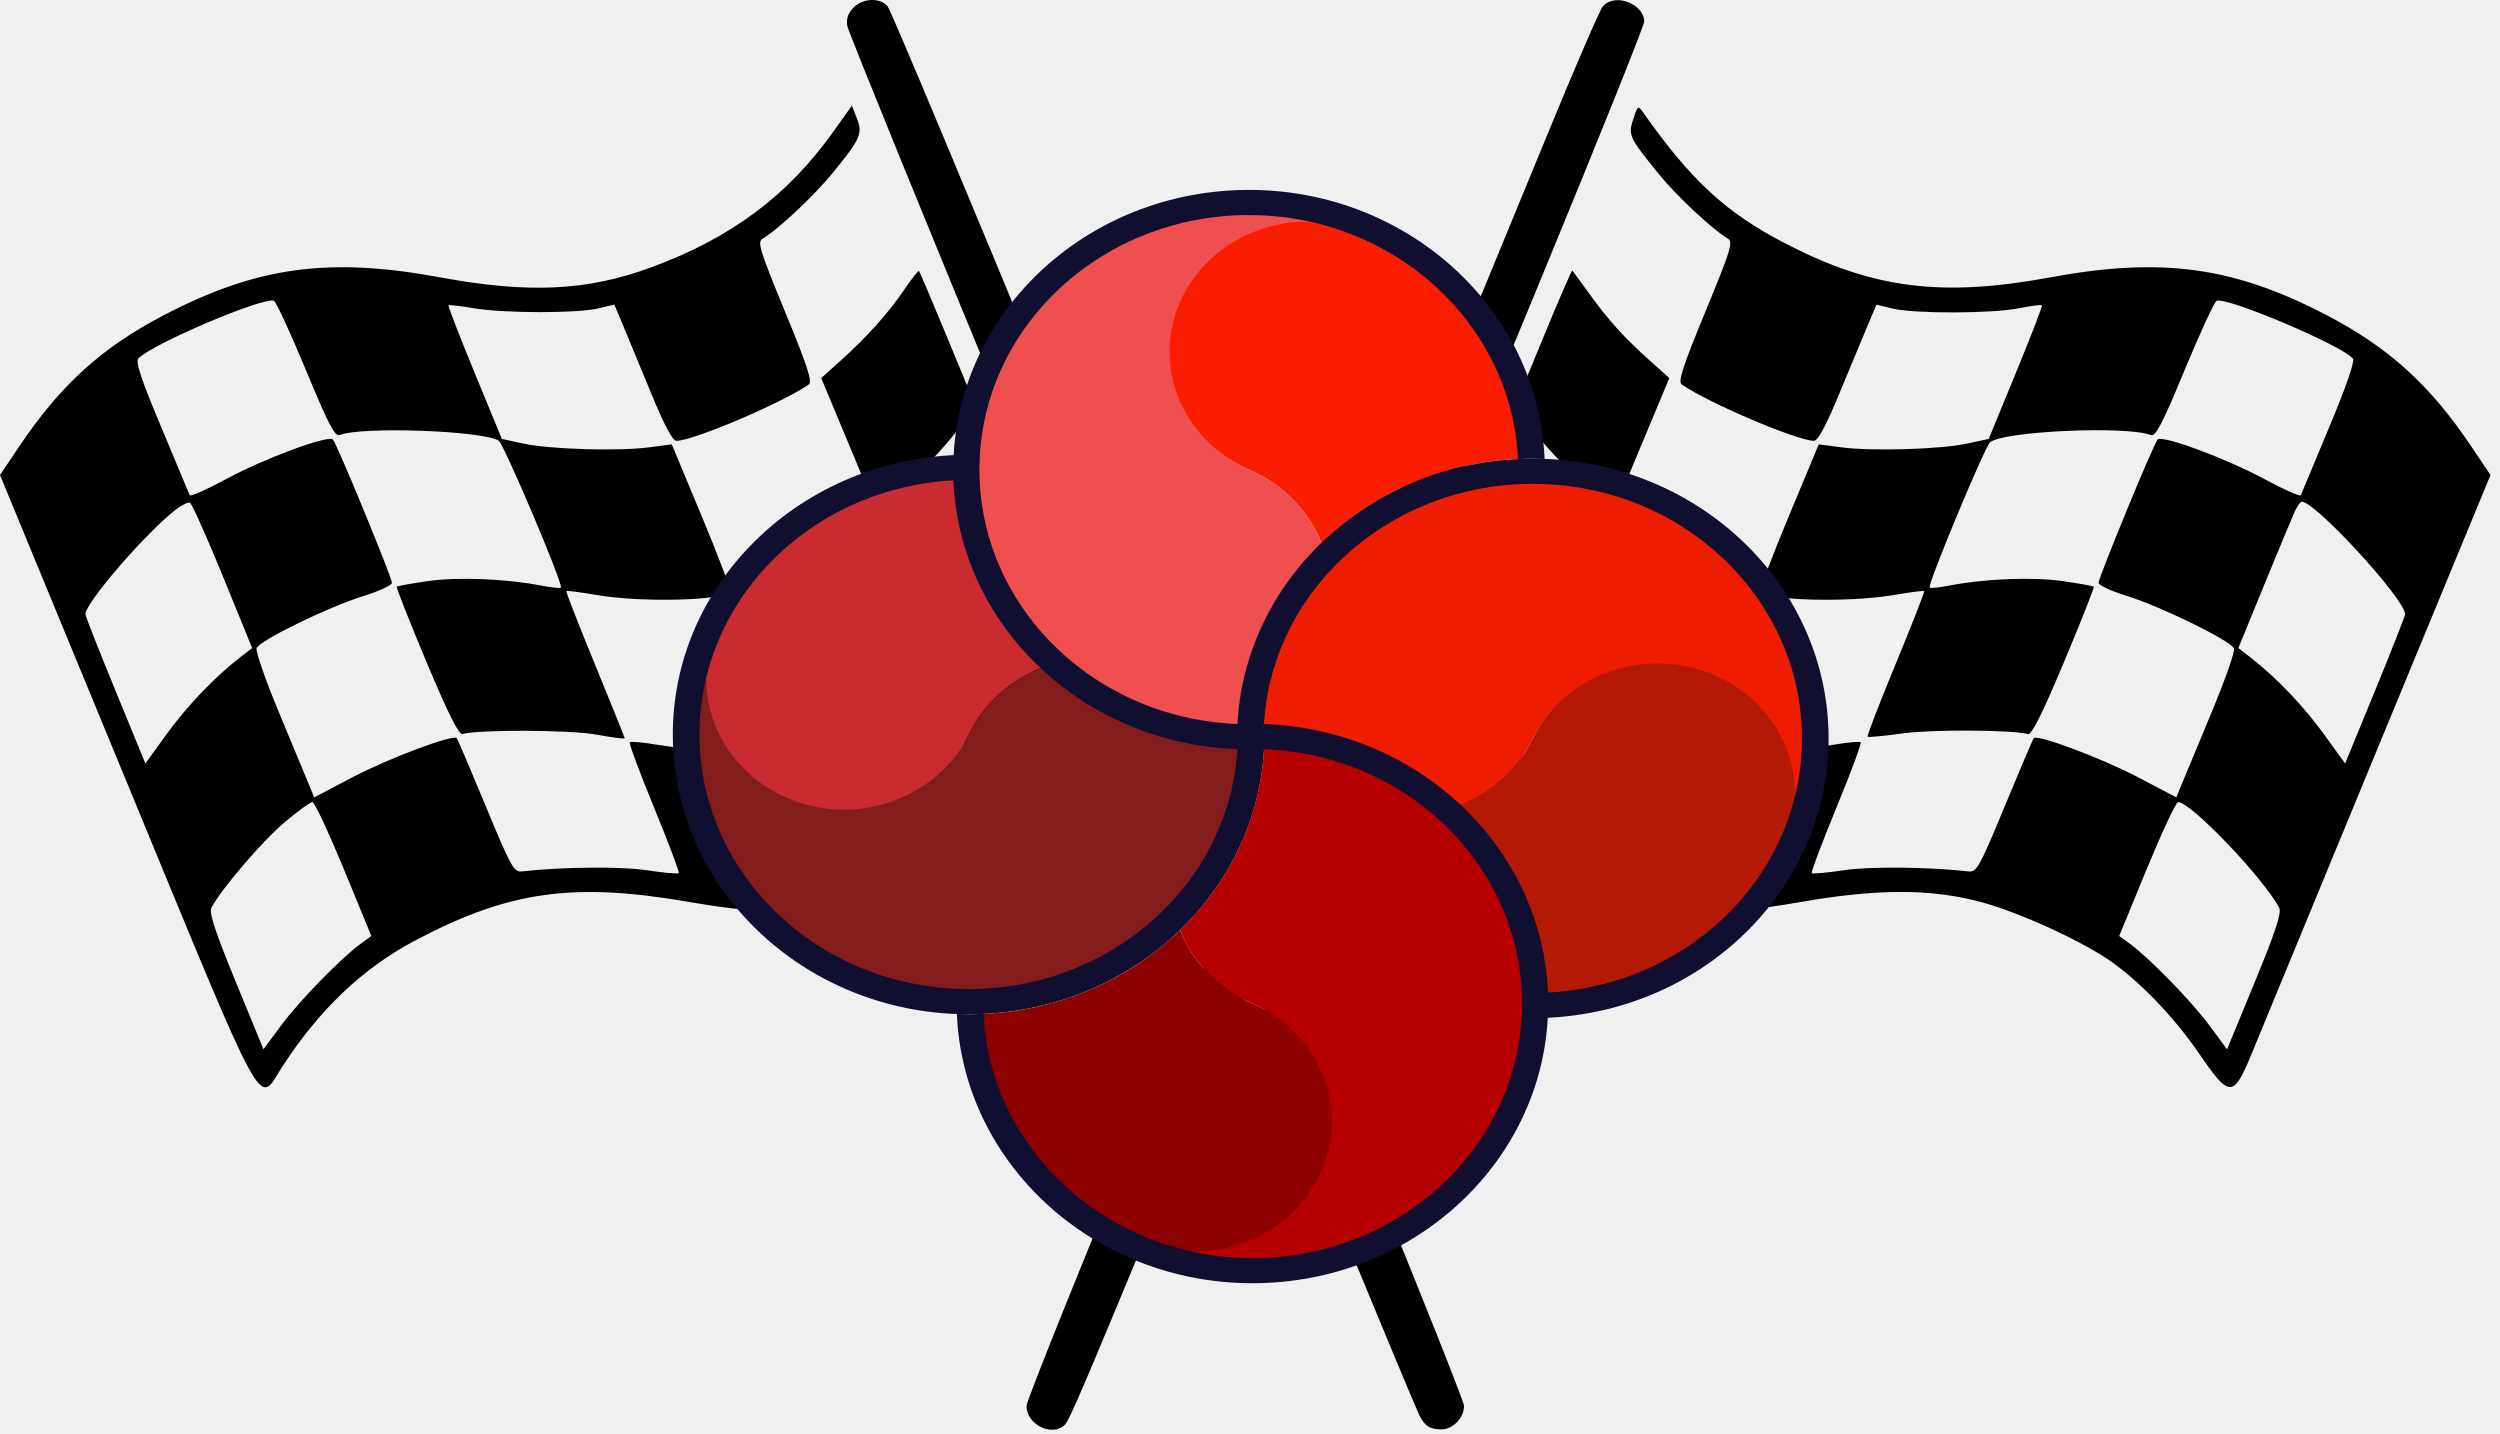
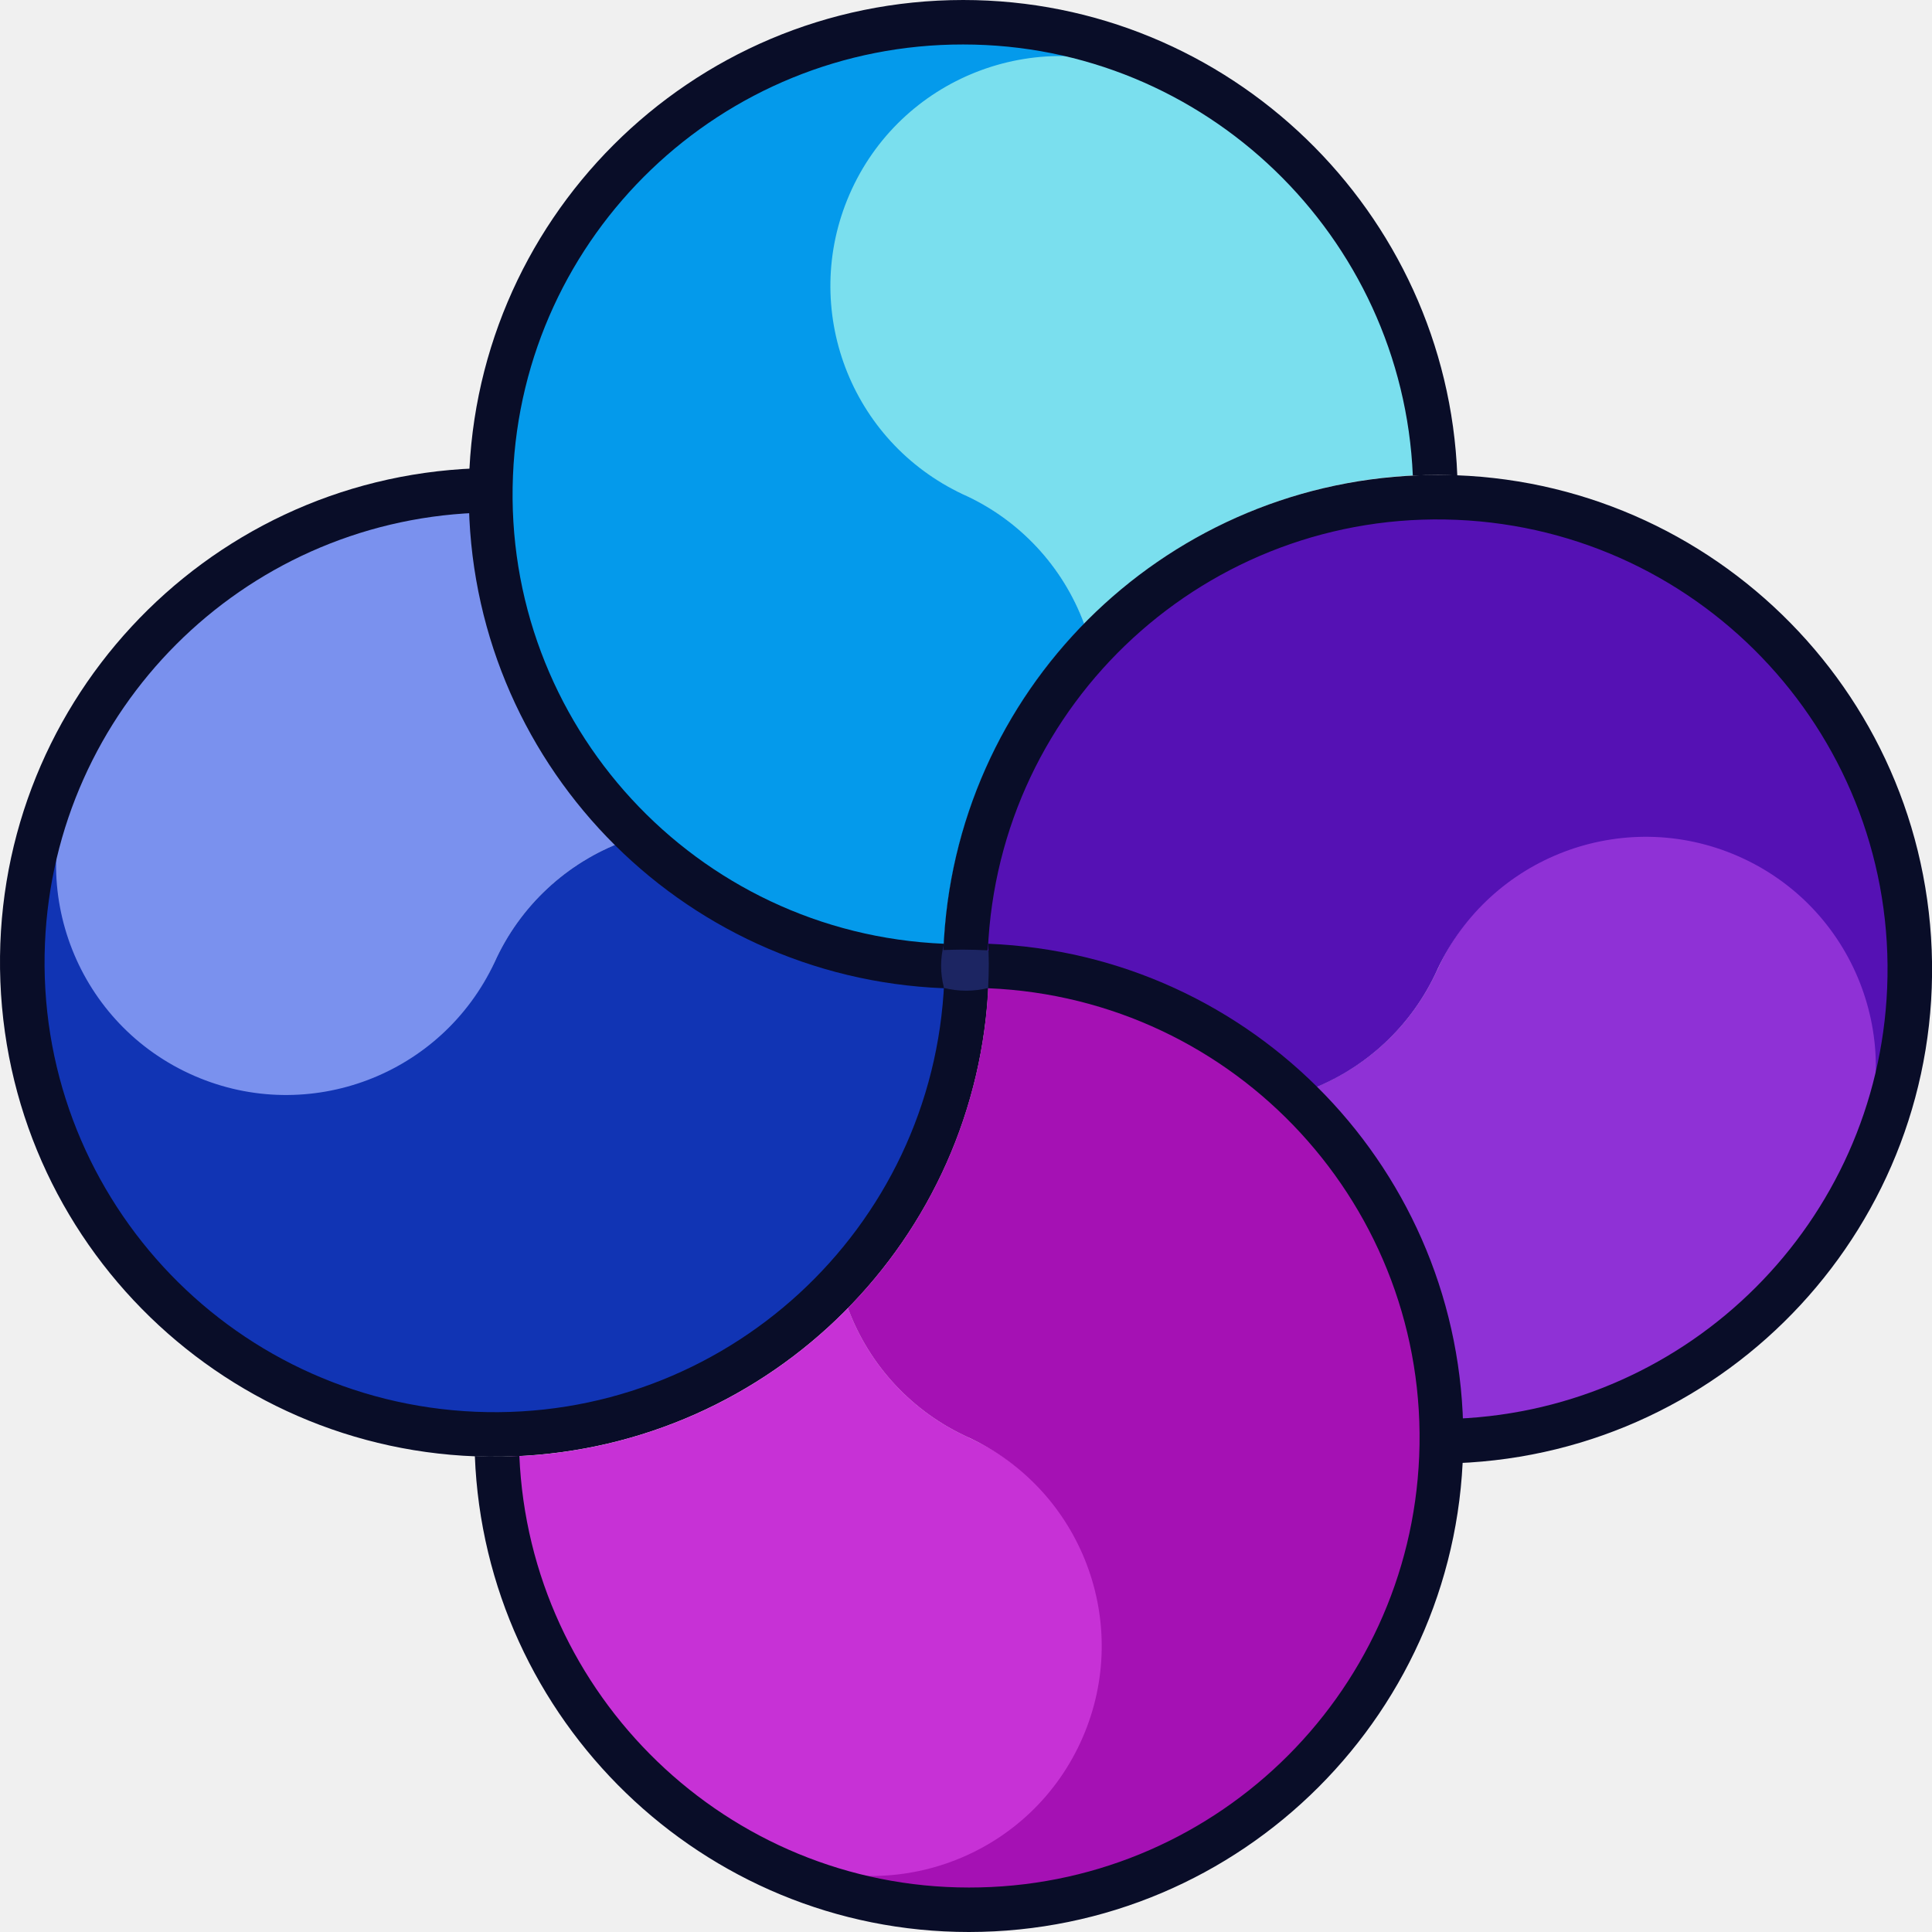
- <svg xmlns="http://www.w3.org/2000/svg" width="218" height="125" viewBox="0 0 218 125" fill="none">
-   <path fill-rule="evenodd" clip-rule="evenodd" d="M74.412 0.673C73.955 1.144 73.782 1.654 73.879 2.248C73.958 2.731 80.805 19.54 89.094 39.599C97.382 59.659 104.38 76.594 104.643 77.232L105.122 78.392L105.856 76.686C106.259 75.747 106.768 74.467 106.988 73.841C107.378 72.73 107.038 71.853 92.638 36.92C84.525 17.24 77.67 0.877 77.404 0.557C76.747 -0.232 75.234 -0.173 74.412 0.673ZM139.766 0.557C139.498 0.877 137.32 5.912 134.925 11.748C130.795 21.81 126.144 33.089 100.465 95.302C94.444 109.891 89.514 122.168 89.51 122.585C89.495 124.099 91.461 125.221 92.678 124.392C93.254 124 93.299 123.893 109.878 83.698C118.603 62.544 129.709 35.617 134.558 23.861C139.406 12.105 143.373 2.22 143.373 1.895C143.373 0.314 140.777 -0.649 139.766 0.557ZM72.672 11.472C68.69 17.062 63.782 20.726 56.829 23.297C51.221 25.37 46.117 25.615 38.369 24.183C28.631 22.384 22.319 23.262 14.158 27.552C8.788 30.374 5.253 33.602 1.639 38.982L0 41.424L11.017 68.114C23.406 98.133 22.449 96.374 24.595 93.046C27.79 88.094 31.598 84.458 36.096 82.068C44.36 77.676 50.008 76.885 60.26 78.68C70.113 80.406 76.314 79.521 84.415 75.232C88.2 73.228 91.374 70.68 93.995 67.542C97.155 63.758 97.163 64.69 93.892 56.703C92.319 52.863 90.96 49.718 90.871 49.717C90.783 49.715 90.305 50.373 89.81 51.18C88.791 52.841 85.284 56.646 83.199 58.354L81.807 59.493L84.245 65.425C87.049 72.245 87.188 71.384 82.93 73.566C80.37 74.878 74.79 76.943 74.42 76.716C74.319 76.653 73.159 73.979 71.843 70.774L69.451 64.947L66.875 65.204C63.69 65.522 60.156 65.423 57.271 64.936C56.064 64.732 55.005 64.638 54.918 64.728C54.831 64.817 55.788 67.389 57.044 70.442C58.3 73.495 59.264 76.058 59.187 76.138C59.109 76.218 57.855 76.104 56.4 75.885C54.134 75.544 49.041 75.591 45.502 75.987C44.808 76.064 44.54 75.581 42.355 70.29C41.041 67.11 39.902 64.442 39.824 64.362C39.492 64.021 33.861 66.136 30.757 67.767L27.396 69.533L26.972 68.492C26.738 67.919 25.567 65.102 24.37 62.232C23.172 59.361 22.275 56.792 22.376 56.522C22.624 55.855 28.613 52.931 31.682 51.978C33.054 51.552 34.177 51.031 34.179 50.821C34.182 50.359 29.389 38.722 29.034 38.331C28.644 37.9 23.056 39.969 19.692 41.79C18.012 42.7 16.594 43.325 16.54 43.179C16.486 43.034 15.376 40.379 14.073 37.278C12.287 33.029 11.794 31.546 12.072 31.253C13.26 30 22.905 25.894 23.878 26.227C24.066 26.292 25.32 29 26.664 32.245C28.651 37.042 29.206 38.107 29.632 37.934C31.501 37.177 41.953 37.542 43.474 38.417C43.935 38.683 49.151 50.992 48.908 51.242C48.838 51.314 48.045 51.23 47.146 51.054C44.11 50.461 39.858 50.299 37.263 50.677C35.858 50.881 34.659 51.1 34.597 51.163C34.536 51.226 35.699 54.17 37.182 57.706C39.084 62.241 40.011 64.097 40.331 64.006C41.733 63.607 49.727 63.639 51.978 64.052C53.35 64.304 54.474 64.452 54.474 64.381C54.474 64.31 53.307 61.411 51.88 57.939C50.453 54.467 49.33 51.586 49.384 51.538C49.438 51.489 50.641 51.647 52.058 51.889C55.91 52.547 62.937 52.383 63.681 51.618C63.781 51.515 62.674 48.577 61.221 45.089L58.579 38.747L56.607 39.007C53.929 39.361 47.971 39.184 45.654 38.683L43.76 38.273L41.384 32.501C40.077 29.326 39.054 26.682 39.11 26.624C39.166 26.566 40.146 26.679 41.287 26.874C43.909 27.323 50.329 27.335 52.169 26.894L53.568 26.559L54.289 28.271C54.686 29.213 55.792 31.886 56.746 34.211C57.935 37.107 58.643 38.439 58.994 38.439C60.45 38.439 68.24 35.12 70.522 33.528C70.857 33.294 70.413 31.931 68.454 27.175C66.226 21.767 66.018 21.088 66.506 20.807C67.831 20.043 71.067 16.996 72.713 14.961C75.061 12.057 75.242 11.634 74.71 10.291L74.282 9.211L72.672 11.472ZM142.422 10.376C141.966 11.799 142.034 11.947 144.652 15.185C146.163 17.054 149.391 20.071 150.666 20.805C151.15 21.085 150.939 21.775 148.712 27.171C146.736 31.962 146.305 33.287 146.646 33.525C148.938 35.122 156.722 38.439 158.179 38.439C158.53 38.439 159.242 37.104 160.434 34.211C161.392 31.886 162.503 29.215 162.903 28.274L163.631 26.565L165.017 26.904C166.895 27.364 173.69 27.351 176.041 26.883C177.089 26.675 177.996 26.555 178.057 26.617C178.117 26.678 177.097 29.326 175.79 32.501L173.414 38.273L171.519 38.683C169.202 39.184 163.244 39.361 160.567 39.007L158.595 38.747L155.953 45.089C154.499 48.577 153.392 51.515 153.493 51.618C154.236 52.383 161.263 52.547 165.115 51.889C166.532 51.647 167.737 51.49 167.792 51.54C167.847 51.59 166.731 54.44 165.312 57.872C163.893 61.305 162.787 64.17 162.854 64.239C162.922 64.309 164.288 64.181 165.89 63.956C168.436 63.598 175.444 63.634 176.842 64.013C177.16 64.099 178.1 62.217 179.991 57.706C181.474 54.17 182.637 51.226 182.576 51.163C182.515 51.1 181.315 50.881 179.91 50.677C177.316 50.299 173.063 50.461 170.027 51.054C169.129 51.23 168.335 51.313 168.265 51.241C168.048 51.018 173.066 38.961 173.54 38.563C174.698 37.593 185.481 37.11 187.541 37.937C187.967 38.107 188.524 37.037 190.509 32.245C191.853 29 193.107 26.292 193.295 26.227C194.267 25.894 204.322 30.169 205.181 31.281C205.352 31.502 204.541 33.832 203.095 37.278C201.795 40.379 200.687 43.034 200.634 43.179C200.58 43.325 199.161 42.7 197.481 41.79C194.118 39.969 188.53 37.9 188.139 38.331C187.785 38.722 182.991 50.359 182.995 50.821C182.997 51.031 184.12 51.551 185.491 51.975C188.45 52.89 194.563 55.891 194.808 56.55C194.903 56.804 194.001 59.361 192.804 62.232C191.606 65.102 190.435 67.919 190.202 68.492L189.777 69.533L186.416 67.767C183.313 66.136 177.681 64.021 177.35 64.362C177.272 64.442 176.133 67.11 174.819 70.29C172.633 75.581 172.366 76.064 171.672 75.987C168.132 75.591 163.039 75.544 160.774 75.885C159.318 76.104 158.064 76.218 157.986 76.138C157.909 76.058 158.873 73.495 160.129 70.442C161.386 67.389 162.342 64.817 162.255 64.728C162.168 64.638 161.11 64.732 159.902 64.936C157.017 65.423 153.483 65.522 150.299 65.204L147.722 64.947L145.33 70.774C144.014 73.979 142.854 76.655 142.751 76.721C142.4 76.944 136.458 74.72 134.025 73.454C130.022 71.372 130.137 72.215 132.928 65.425L135.366 59.493L133.975 58.352C131.783 56.555 128.455 52.959 127.414 51.262C126.891 50.41 126.391 49.716 126.302 49.72C126.214 49.724 124.855 52.87 123.283 56.711C120.016 64.697 120.025 63.766 123.179 67.542C125.799 70.68 128.973 73.228 132.758 75.232C140.866 79.525 147.074 80.409 156.913 78.675C163.683 77.481 168.392 77.48 172.793 78.672C176.131 79.575 181.611 82.087 184.117 83.862C186.697 85.689 189.608 88.735 191.725 91.822C194.425 95.761 194.738 95.767 196.337 91.904C196.997 90.308 200.336 82.214 203.756 73.916C207.176 65.619 211.594 54.914 213.574 50.127L217.173 41.424L215.534 38.982C211.921 33.602 208.385 30.374 203.016 27.552C194.854 23.262 188.543 22.384 178.804 24.183C169.327 25.935 163.342 25.18 155.774 21.278C150.522 18.569 147.483 15.777 143.266 9.783C142.842 9.181 142.794 9.215 142.422 10.376ZM78.851 25.259C77.473 27.298 75.584 29.402 73.268 31.48L71.608 32.968L73.825 38.273C75.044 41.191 76.093 43.727 76.156 43.91C76.484 44.855 81.926 39.908 84.01 36.77L85.008 35.267L82.63 29.509C81.323 26.342 80.202 23.698 80.14 23.634C80.078 23.57 79.498 24.302 78.851 25.259ZM134.593 29.384L132.168 35.27L133.165 36.772C135.248 39.908 140.69 44.855 141.017 43.91C141.08 43.727 142.129 41.191 143.349 38.273L145.565 32.968L143.906 31.481C141.611 29.424 140.313 27.995 138.632 25.674C137.841 24.579 137.153 23.642 137.106 23.591C137.058 23.54 135.927 26.146 134.593 29.384ZM15.313 44.451C12.736 46.44 7.447 52.562 7.447 53.558C7.447 53.714 8.624 56.706 10.062 60.208L12.676 66.575L14.521 64.029C16.308 61.562 18.715 59.045 20.918 57.338L21.988 56.509L19.422 50.221C18.011 46.762 16.72 43.886 16.554 43.829C16.388 43.772 15.83 44.053 15.313 44.451ZM200.077 44.656C199.85 45.157 198.657 48.029 197.425 51.038L195.186 56.509L196.256 57.338C198.46 59.047 200.866 61.562 202.652 64.029L204.497 66.575L207.112 60.208C208.549 56.706 209.726 53.714 209.726 53.558C209.726 52.259 201.908 43.744 200.716 43.744C200.591 43.744 200.303 44.154 200.077 44.656ZM73.193 48.089C71.531 48.975 68.922 50.106 67.395 50.602C65.869 51.098 64.49 51.615 64.332 51.75C64.071 51.973 68.698 63.699 69.344 64.452C69.978 65.191 81.53 60.251 81.53 59.24C81.53 58.793 76.731 46.995 76.423 46.685C76.309 46.571 74.855 47.202 73.193 48.089ZM140.265 47.626C139.991 48.3 138.84 51.096 137.706 53.84C136.572 56.585 135.644 59.009 135.643 59.228C135.642 60.247 147.189 65.198 147.829 64.452C148.475 63.699 153.102 51.973 152.841 51.75C152.683 51.615 151.303 51.098 149.774 50.601C148.245 50.104 145.592 48.955 143.878 48.049L140.762 46.401L140.265 47.626ZM24.737 71.773C22.831 73.391 19.246 77.591 18.429 79.163C18.215 79.574 18.787 81.309 20.556 85.611L22.975 91.498L24.511 89.421C26.077 87.305 29.712 83.57 31.429 82.314L32.38 81.618L29.979 75.783C28.659 72.573 27.425 69.945 27.239 69.943C27.052 69.94 25.926 70.763 24.737 71.773ZM187.194 75.783L184.794 81.618L185.745 82.314C187.462 83.571 191.096 87.305 192.664 89.423L194.202 91.502L196.623 85.621C198.411 81.278 198.967 79.591 198.748 79.17C197.418 76.612 191.033 69.927 189.935 69.943C189.748 69.945 188.514 72.573 187.194 75.783ZM110.867 86.833C109.997 89.002 109.862 89.647 110.12 90.402C110.546 91.647 123.308 122.513 123.774 123.425C124.258 124.371 124.673 124.635 125.689 124.641C126.693 124.647 127.673 123.628 127.666 122.585C127.661 121.904 112.664 85.046 112.145 84.439C112.026 84.3 111.451 85.378 110.867 86.833Z" fill="black" />
-   <g clip-path="url(#clip0_2185_1334)">
-     <path d="M84.47 64.045C85.785 61.278 88.223 59.127 91.231 58.075C86.45 53.678 83.664 47.698 83.456 41.396C73.785 41.77 65.314 47.633 62.013 56.236C60.19 62.26 63.876 68.539 70.246 70.263C75.969 71.811 82.026 69.159 84.478 64.029L84.472 64.045H84.47Z" fill="#CA2B31" />
-     <path d="M107.26 70.446C107.097 71.452 106.788 72.436 106.347 73.365C100.904 84.79 86.698 89.881 74.614 84.735C62.531 79.588 57.147 66.155 62.59 54.728C59.95 60.475 62.737 67.158 68.817 69.654C74.779 72.103 81.72 69.616 84.468 64.044C85.783 61.278 88.221 59.127 91.229 58.074C95.415 61.949 100.874 64.359 106.703 64.903C107.214 64.948 107.73 64.979 108.252 64.998C108.161 66.859 107.827 68.703 107.256 70.487C107.258 70.476 107.258 70.463 107.26 70.446Z" fill="#831C1C" />
-     <path d="M109.238 65.022C108.793 65.022 108.355 65.011 107.923 64.99C107.373 77.239 96.426 86.746 83.472 86.226C70.518 85.705 60.465 75.353 61.015 63.104C61.533 51.587 71.287 42.361 83.468 41.868C83.446 41.457 83.434 41.043 83.434 40.625C83.434 40.305 83.448 39.994 83.458 39.674C69.224 40.2 58.133 51.54 58.69 65.001C59.246 78.463 71.236 88.951 85.472 88.424C98.93 87.927 109.718 77.725 110.242 65C109.906 65.013 109.575 65.022 109.238 65.022Z" fill="#100F30" />
-     <path d="M108.911 40.959C111.837 42.202 114.112 44.507 115.225 47.352C119.875 42.831 126.198 40.196 132.863 40C132.47 30.851 126.265 22.835 117.163 19.714C110.793 17.99 104.153 21.476 102.33 27.499C100.692 32.91 103.497 38.638 108.922 40.957H108.913L108.911 40.959Z" fill="#FA1D00" />
-     <path d="M102.146 62.508C101.082 62.353 100.041 62.062 99.059 61.644C86.977 56.498 81.593 43.064 87.035 31.637C92.478 20.212 106.683 15.121 118.766 20.267C112.688 17.771 105.621 20.406 102.981 26.155C100.392 31.793 103.021 38.356 108.913 40.956C111.839 42.199 114.114 44.504 115.227 47.349C111.13 51.307 108.581 56.469 108.006 61.981C107.958 62.466 107.925 62.954 107.905 63.446C105.937 63.36 103.987 63.044 102.1 62.504L102.144 62.508H102.146Z" fill="#F04F4F" />
-     <path d="M107.879 64.376C107.879 63.955 107.891 63.541 107.913 63.133C94.96 62.626 84.892 52.285 85.428 40.036C85.948 28.132 96.315 18.739 108.913 18.755C121.524 18.755 131.838 28.233 132.367 40.031C132.802 40.01 133.24 39.998 133.681 39.998C134.02 39.998 134.349 40.011 134.688 40.021C134.155 27.019 122.801 16.56 108.913 16.56C94.667 16.564 83.119 27.486 83.123 40.959C83.125 54.055 94.064 64.813 107.903 65.328C107.903 65.011 107.881 64.693 107.881 64.376H107.879Z" fill="#100F30" />
-     <path d="M109.214 87.503C106.288 86.26 104.014 83.955 102.9 81.11C98.249 85.621 91.925 88.247 85.265 88.432C85.642 97.592 91.846 105.623 100.961 108.747C107.331 110.47 113.971 106.985 115.794 100.961C117.431 95.55 114.626 89.822 109.202 87.503H109.214Z" fill="#8D0000" />
-     <path d="M115.981 65.951C117.046 66.106 118.086 66.397 119.068 66.815C131.151 71.962 136.535 85.395 131.092 96.822C125.65 108.247 111.444 113.338 99.36 108.192C105.437 110.688 112.505 108.053 115.144 102.304C117.733 96.666 115.104 90.103 109.212 87.504C106.286 86.26 104.012 83.955 102.898 81.11C107 77.154 109.551 71.992 110.127 66.478C110.176 65.993 110.208 65.505 110.228 65.013C112.196 65.099 114.146 65.415 116.034 65.955L115.979 65.951H115.981Z" fill="#B60000" />
-     <path d="M110.222 65.314C109.464 65.494 108.672 65.494 107.913 65.314C107.71 64.599 107.71 63.846 107.913 63.131C108.659 62.883 109.474 62.883 110.222 63.131C110.515 63.833 110.515 64.613 110.222 65.314Z" fill="#100F30" />
-     <path d="M133.649 64.397C132.334 67.164 129.897 69.315 126.888 70.367C131.669 74.764 134.456 80.744 134.663 87.046C144.338 86.674 152.815 80.807 156.116 72.2C157.939 66.176 154.253 59.897 147.883 58.173C142.161 56.625 136.103 59.277 133.651 64.407V64.399L133.649 64.397Z" fill="#B31904" />
-     <path d="M110.857 57.998C111.021 56.991 111.329 56.007 111.771 55.079C117.215 43.653 131.423 38.564 143.506 43.712C155.588 48.861 160.97 62.296 155.526 73.721C158.165 67.974 155.378 61.291 149.299 58.795C143.336 56.347 136.396 58.833 133.647 64.405C132.332 67.171 129.895 69.322 126.886 70.375C122.7 66.5 117.241 64.09 111.412 63.547C111.009 63.508 110.603 63.484 110.194 63.465C110.085 63.465 110.194 63.276 110.091 63.272C110.091 63.148 109.869 63.203 109.883 63.078C110 61.342 110.327 59.624 110.859 57.962C110.859 57.967 110.857 57.983 110.855 57.998H110.857Z" fill="#EE1C00" />
-     <path d="M108.885 63.419C109.331 63.419 109.762 63.436 110.2 63.457C110.746 51.208 121.69 41.697 134.643 42.212C147.597 42.728 157.655 53.077 157.111 65.326C156.596 76.848 146.839 86.081 134.653 86.569C134.676 86.981 134.688 87.394 134.688 87.812C134.688 88.132 134.674 88.443 134.663 88.764C148.9 88.237 159.99 76.9 159.433 63.438C158.877 49.976 146.887 39.489 132.651 40.015C119.193 40.513 108.403 50.716 107.881 63.442C108.218 63.43 108.553 63.419 108.889 63.419H108.885Z" fill="#100F30" />
-     <path d="M110.248 64.082C110.248 64.504 110.236 64.918 110.214 65.326C123.168 65.833 133.236 76.173 132.699 88.422C132.179 100.326 121.813 109.719 109.214 109.704C96.603 109.704 86.289 100.21 85.761 88.405C85.315 88.426 84.91 88.443 84.468 88.443C84.129 88.443 83.772 88.424 83.44 88.411C83.972 101.423 95.327 111.898 109.214 111.898C123.46 111.893 135.006 100.967 135 87.496C134.994 74.402 124.057 63.648 110.22 63.131C110.234 63.447 110.246 63.766 110.246 64.082H110.248Z" fill="#100F30" />
+ <svg xmlns="http://www.w3.org/2000/svg" width="51" height="51" viewBox="0 0 51 51" fill="none">
+   <g clip-path="url(#clip0_1950_434)">
+     <path d="M13.056 25.401C13.722 23.921 14.955 22.77 16.478 22.207C14.058 19.855 12.648 16.657 12.543 13.286C7.649 13.485 3.362 16.622 1.692 21.224C0.769 24.446 2.635 27.805 5.858 28.727C8.754 29.555 11.82 28.137 13.06 25.393L13.057 25.401H13.056Z" fill="#7A91EE" />
+     <path d="M24.589 28.825C24.507 29.364 24.351 29.89 24.127 30.387C21.373 36.499 14.184 39.222 8.069 36.469C1.954 33.716 -0.77 26.53 1.984 20.417C0.648 23.492 2.058 27.067 5.135 28.402C8.152 29.712 11.665 28.381 13.055 25.401C13.721 23.921 14.954 22.77 16.477 22.207C18.595 24.28 21.358 25.569 24.308 25.86C24.566 25.885 24.827 25.901 25.091 25.911C25.045 26.907 24.876 27.893 24.587 28.848C24.588 28.841 24.588 28.834 24.589 28.825Z" fill="#1134B4" />
+     <path d="M25.59 25.924C25.365 25.924 25.143 25.918 24.925 25.907C24.646 32.459 19.107 37.545 12.551 37.267C5.996 36.988 0.908 31.451 1.187 24.898C1.449 18.738 6.385 13.802 12.549 13.539C12.538 13.318 12.532 13.097 12.532 12.873C12.532 12.702 12.539 12.536 12.544 12.364C5.341 12.646 -0.271 18.712 0.01 25.913C0.292 33.114 6.359 38.724 13.563 38.443C20.374 38.177 25.833 32.72 26.099 25.912C25.928 25.919 25.761 25.924 25.59 25.924Z" fill="#090D28" />
+     <path d="M25.425 13.052C26.906 13.717 28.057 14.95 28.62 16.472C30.973 14.053 34.173 12.644 37.546 12.539C37.347 7.645 34.207 3.357 29.601 1.687C26.377 0.765 23.017 2.63 22.094 5.852C21.266 8.746 22.685 11.81 25.43 13.051H25.426L25.425 13.052Z" fill="#7ADFEE" />
+     <path d="M22.001 24.579C21.463 24.496 20.936 24.34 20.439 24.117C14.325 21.364 11.6 14.178 14.354 8.065C17.108 1.953 24.297 -0.77 30.412 1.983C27.336 0.648 23.76 2.057 22.424 5.133C21.114 8.149 22.444 11.66 25.426 13.05C26.907 13.715 28.058 14.948 28.621 16.47C26.547 18.587 25.258 21.349 24.967 24.297C24.942 24.556 24.926 24.818 24.916 25.081C23.92 25.035 22.933 24.866 21.978 24.577L22 24.579H22.001Z" fill="#049AEB" />
+     <path d="M24.903 25.578C24.903 25.353 24.909 25.132 24.92 24.913C18.365 24.642 13.27 19.111 13.541 12.558C13.804 6.19 19.05 1.166 25.426 1.174C31.808 1.174 37.027 6.244 37.295 12.555C37.515 12.544 37.736 12.538 37.96 12.538C38.131 12.538 38.298 12.545 38.469 12.55C38.2 5.595 32.454 0 25.426 0C18.217 0.002 12.373 5.845 12.375 13.052C12.376 20.057 17.912 25.812 24.915 26.087C24.915 25.918 24.904 25.748 24.904 25.578H24.903Z" fill="#090D28" />
+     <path d="M25.578 37.95C24.097 37.285 22.946 36.052 22.383 34.53C20.029 36.943 16.829 38.348 13.458 38.447C13.649 43.347 16.789 47.643 21.401 49.314C24.625 50.236 27.985 48.371 28.908 45.149C29.736 42.255 28.317 39.19 25.572 37.95H25.578Z" fill="#C731D6" />
+     <path d="M29.003 26.421C29.541 26.504 30.068 26.66 30.565 26.883C36.679 29.636 39.404 36.822 36.65 42.935C33.896 49.047 26.707 51.77 20.591 49.017C23.667 50.352 27.243 48.943 28.579 45.867C29.889 42.851 28.559 39.34 25.577 37.95C24.096 37.285 22.945 36.052 22.382 34.53C24.458 32.413 25.748 29.652 26.04 26.703C26.065 26.444 26.081 26.182 26.091 25.919C27.087 25.965 28.074 26.134 29.029 26.423L29.002 26.421H29.003Z" fill="#A511B4" />
+     <path d="M26.088 26.08C25.705 26.176 25.304 26.176 24.92 26.08C24.817 25.698 24.817 25.295 24.92 24.912C25.297 24.78 25.71 24.78 26.088 24.912C26.236 25.288 26.236 25.705 26.088 26.08Z" fill="#1C2562" />
+     <path d="M37.944 25.59C37.278 27.07 36.045 28.22 34.522 28.783C36.941 31.136 38.352 34.334 38.457 37.705C43.353 37.506 47.643 34.368 49.313 29.764C50.236 26.541 48.37 23.183 45.147 22.261C42.251 21.432 39.185 22.851 37.945 25.595V25.591L37.944 25.59Z" fill="#8F31D6" />
+     <path d="M26.41 22.167C26.492 21.628 26.648 21.102 26.872 20.605C29.627 14.493 36.817 11.771 42.931 14.525C49.046 17.279 51.769 24.466 49.014 30.578C50.35 27.503 48.94 23.928 45.863 22.593C42.846 21.283 39.333 22.613 37.943 25.594C37.277 27.074 36.044 28.224 34.521 28.788C32.403 26.715 29.64 25.426 26.69 25.135C26.486 25.114 26.281 25.101 26.074 25.091C26.019 25.091 26.074 24.99 26.022 24.988C26.022 24.922 25.91 24.951 25.917 24.884C25.976 23.956 26.141 23.037 26.411 22.147C26.411 22.15 26.41 22.159 26.409 22.167H26.41Z" fill="#5511B4" />
+     <path d="M25.412 25.067C25.637 25.067 25.856 25.076 26.077 25.087C26.354 18.534 31.892 13.447 38.447 13.722C45.002 13.998 50.092 19.534 49.816 26.087C49.556 32.25 44.618 37.189 38.452 37.45C38.463 37.671 38.469 37.892 38.469 38.115C38.469 38.287 38.462 38.453 38.457 38.624C45.661 38.343 51.273 32.278 50.992 25.077C50.71 17.875 44.643 12.265 37.438 12.547C30.628 12.813 25.168 18.271 24.904 25.079C25.074 25.073 25.243 25.067 25.414 25.067H25.412Z" fill="#090D28" />
+     <path d="M26.102 25.422C26.102 25.647 26.095 25.868 26.084 26.087C32.639 26.358 37.734 31.889 37.463 38.442C37.2 44.81 31.954 49.834 25.578 49.826C19.196 49.826 13.977 44.747 13.71 38.433C13.484 38.444 13.279 38.453 13.055 38.453C12.884 38.453 12.703 38.443 12.535 38.436C12.804 45.396 18.55 51 25.578 51C32.787 50.997 38.63 45.152 38.627 37.946C38.624 30.942 33.09 25.189 26.087 24.913C26.094 25.082 26.101 25.252 26.101 25.422H26.102Z" fill="#090D28" />
  </g>
  <defs>
-     <clipPath id="clip0_2185_1334">
-       <rect width="100.78" height="95.339" fill="white" transform="translate(58.6698 16.5601)" />
+     <clipPath id="clip0_1950_434">
+       <rect width="51" height="51" fill="white" />
    </clipPath>
  </defs>
</svg>
